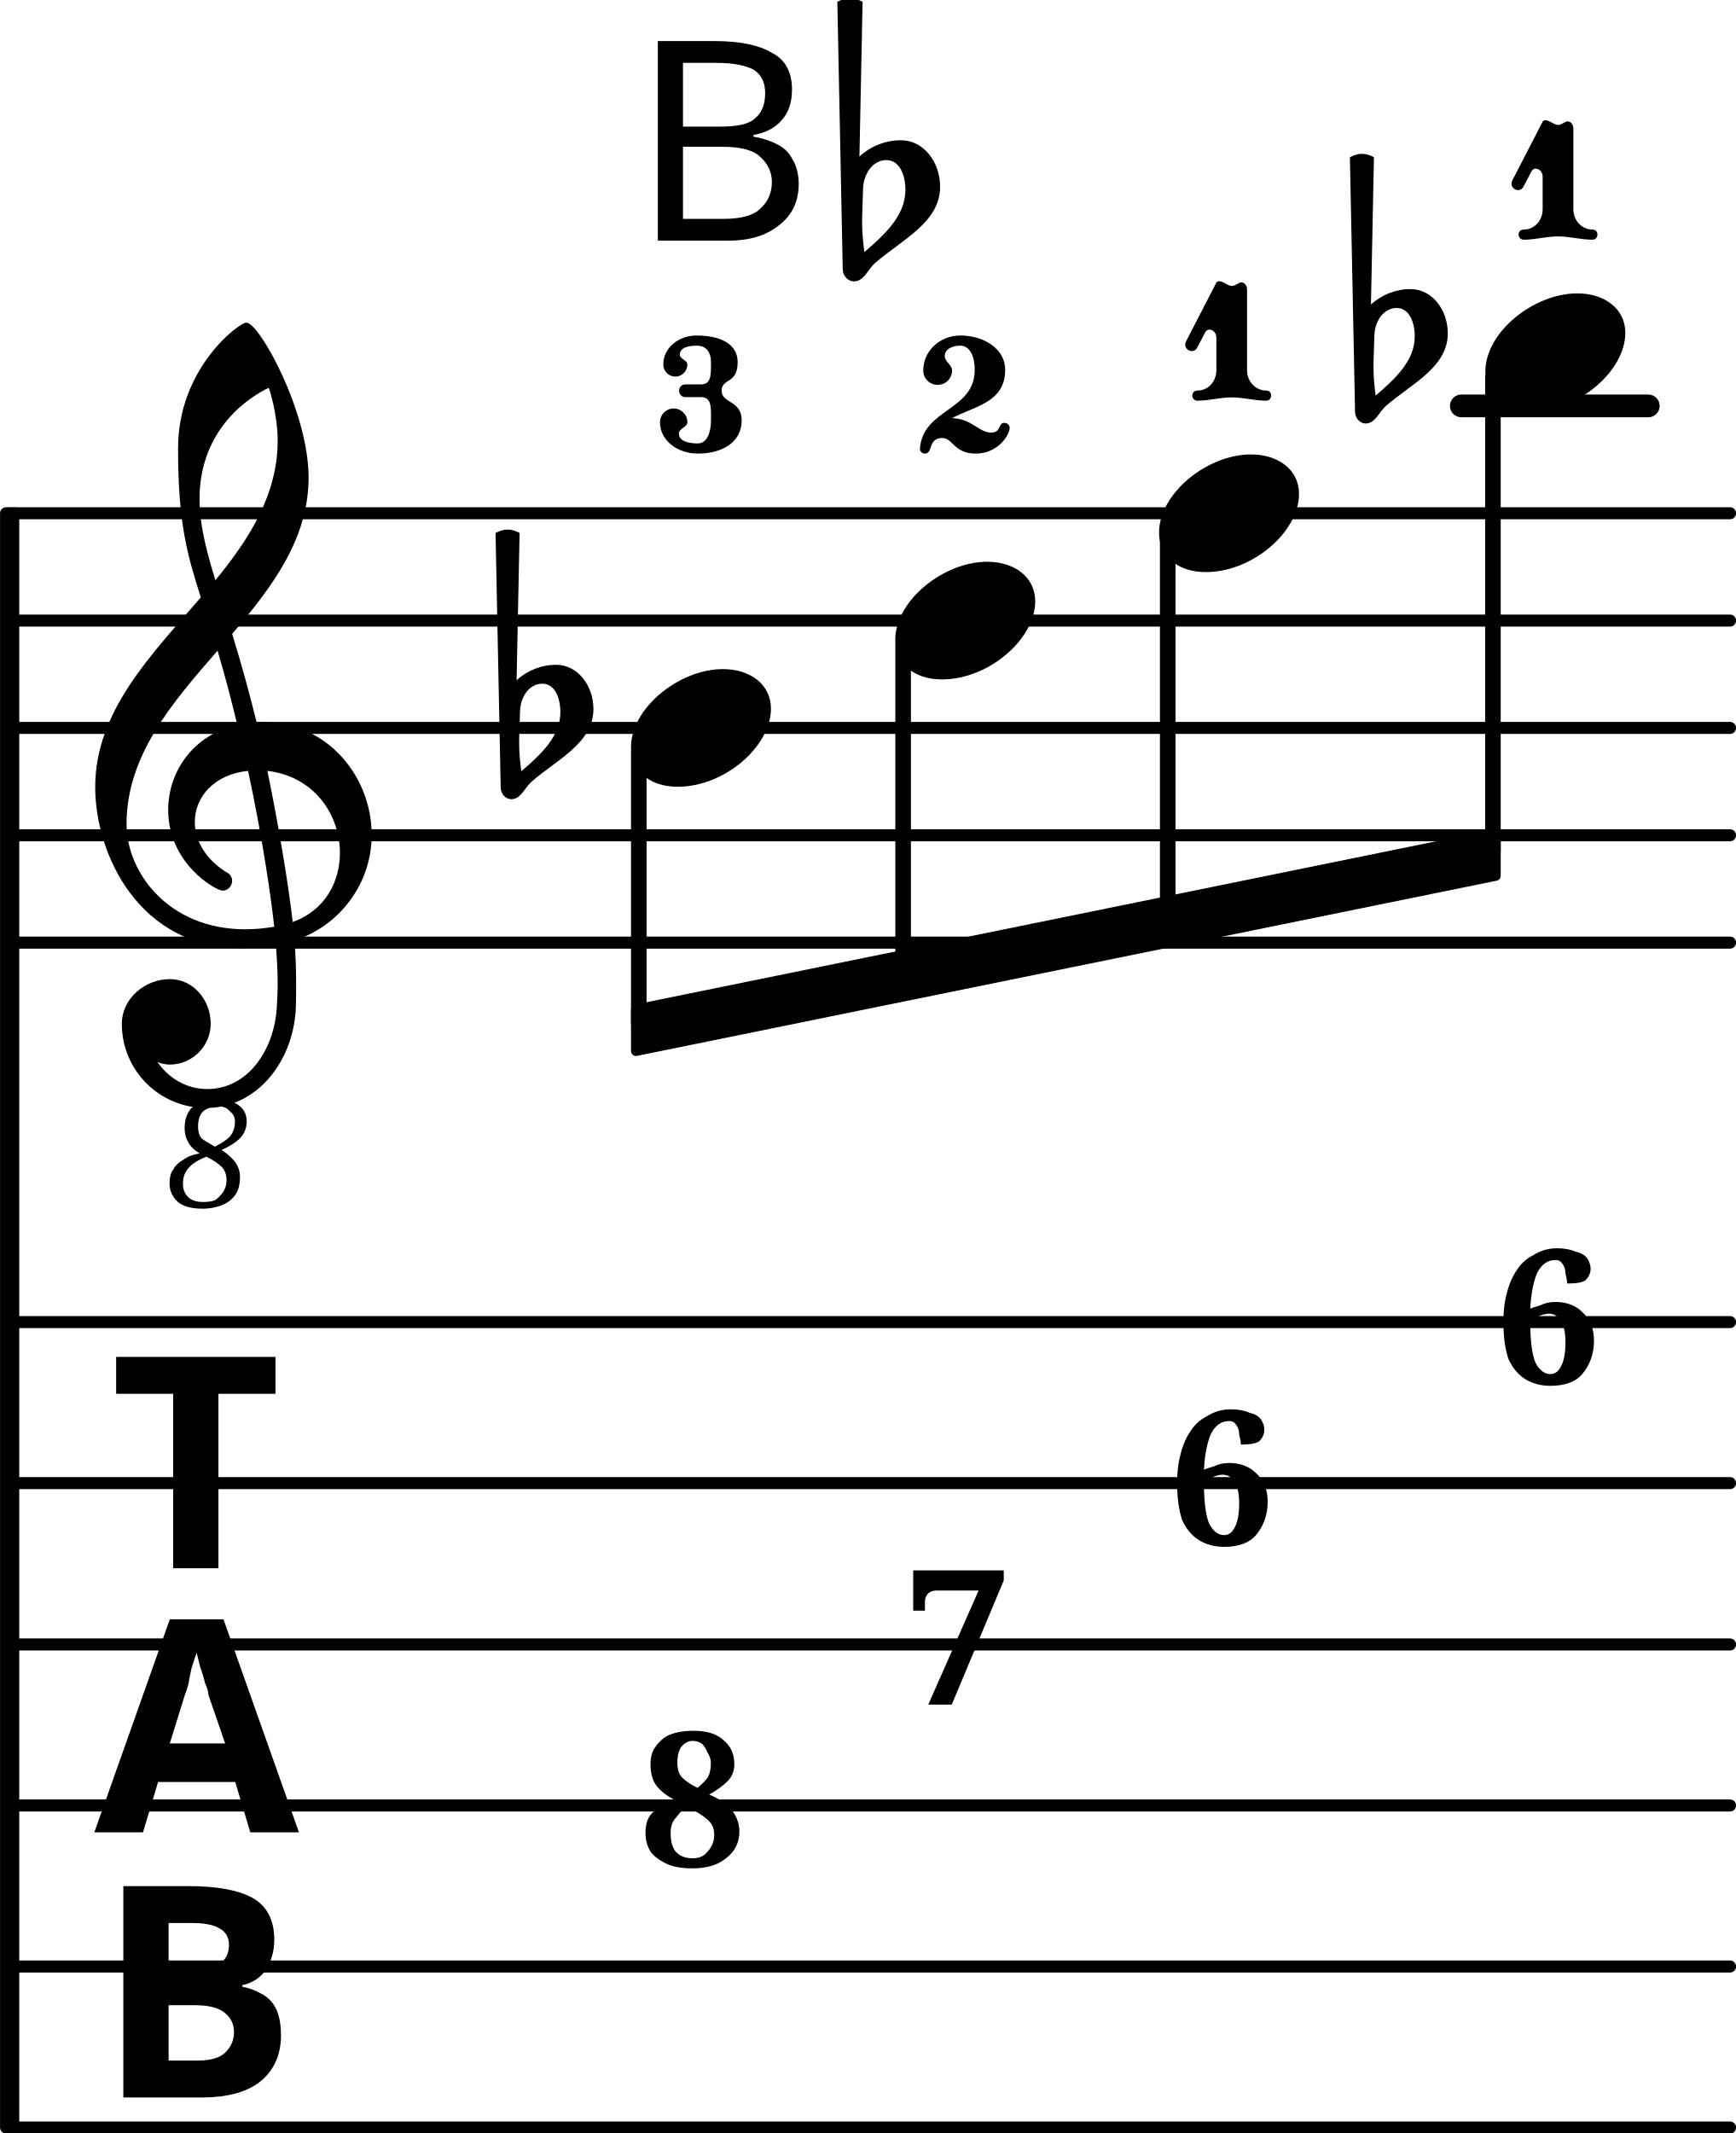
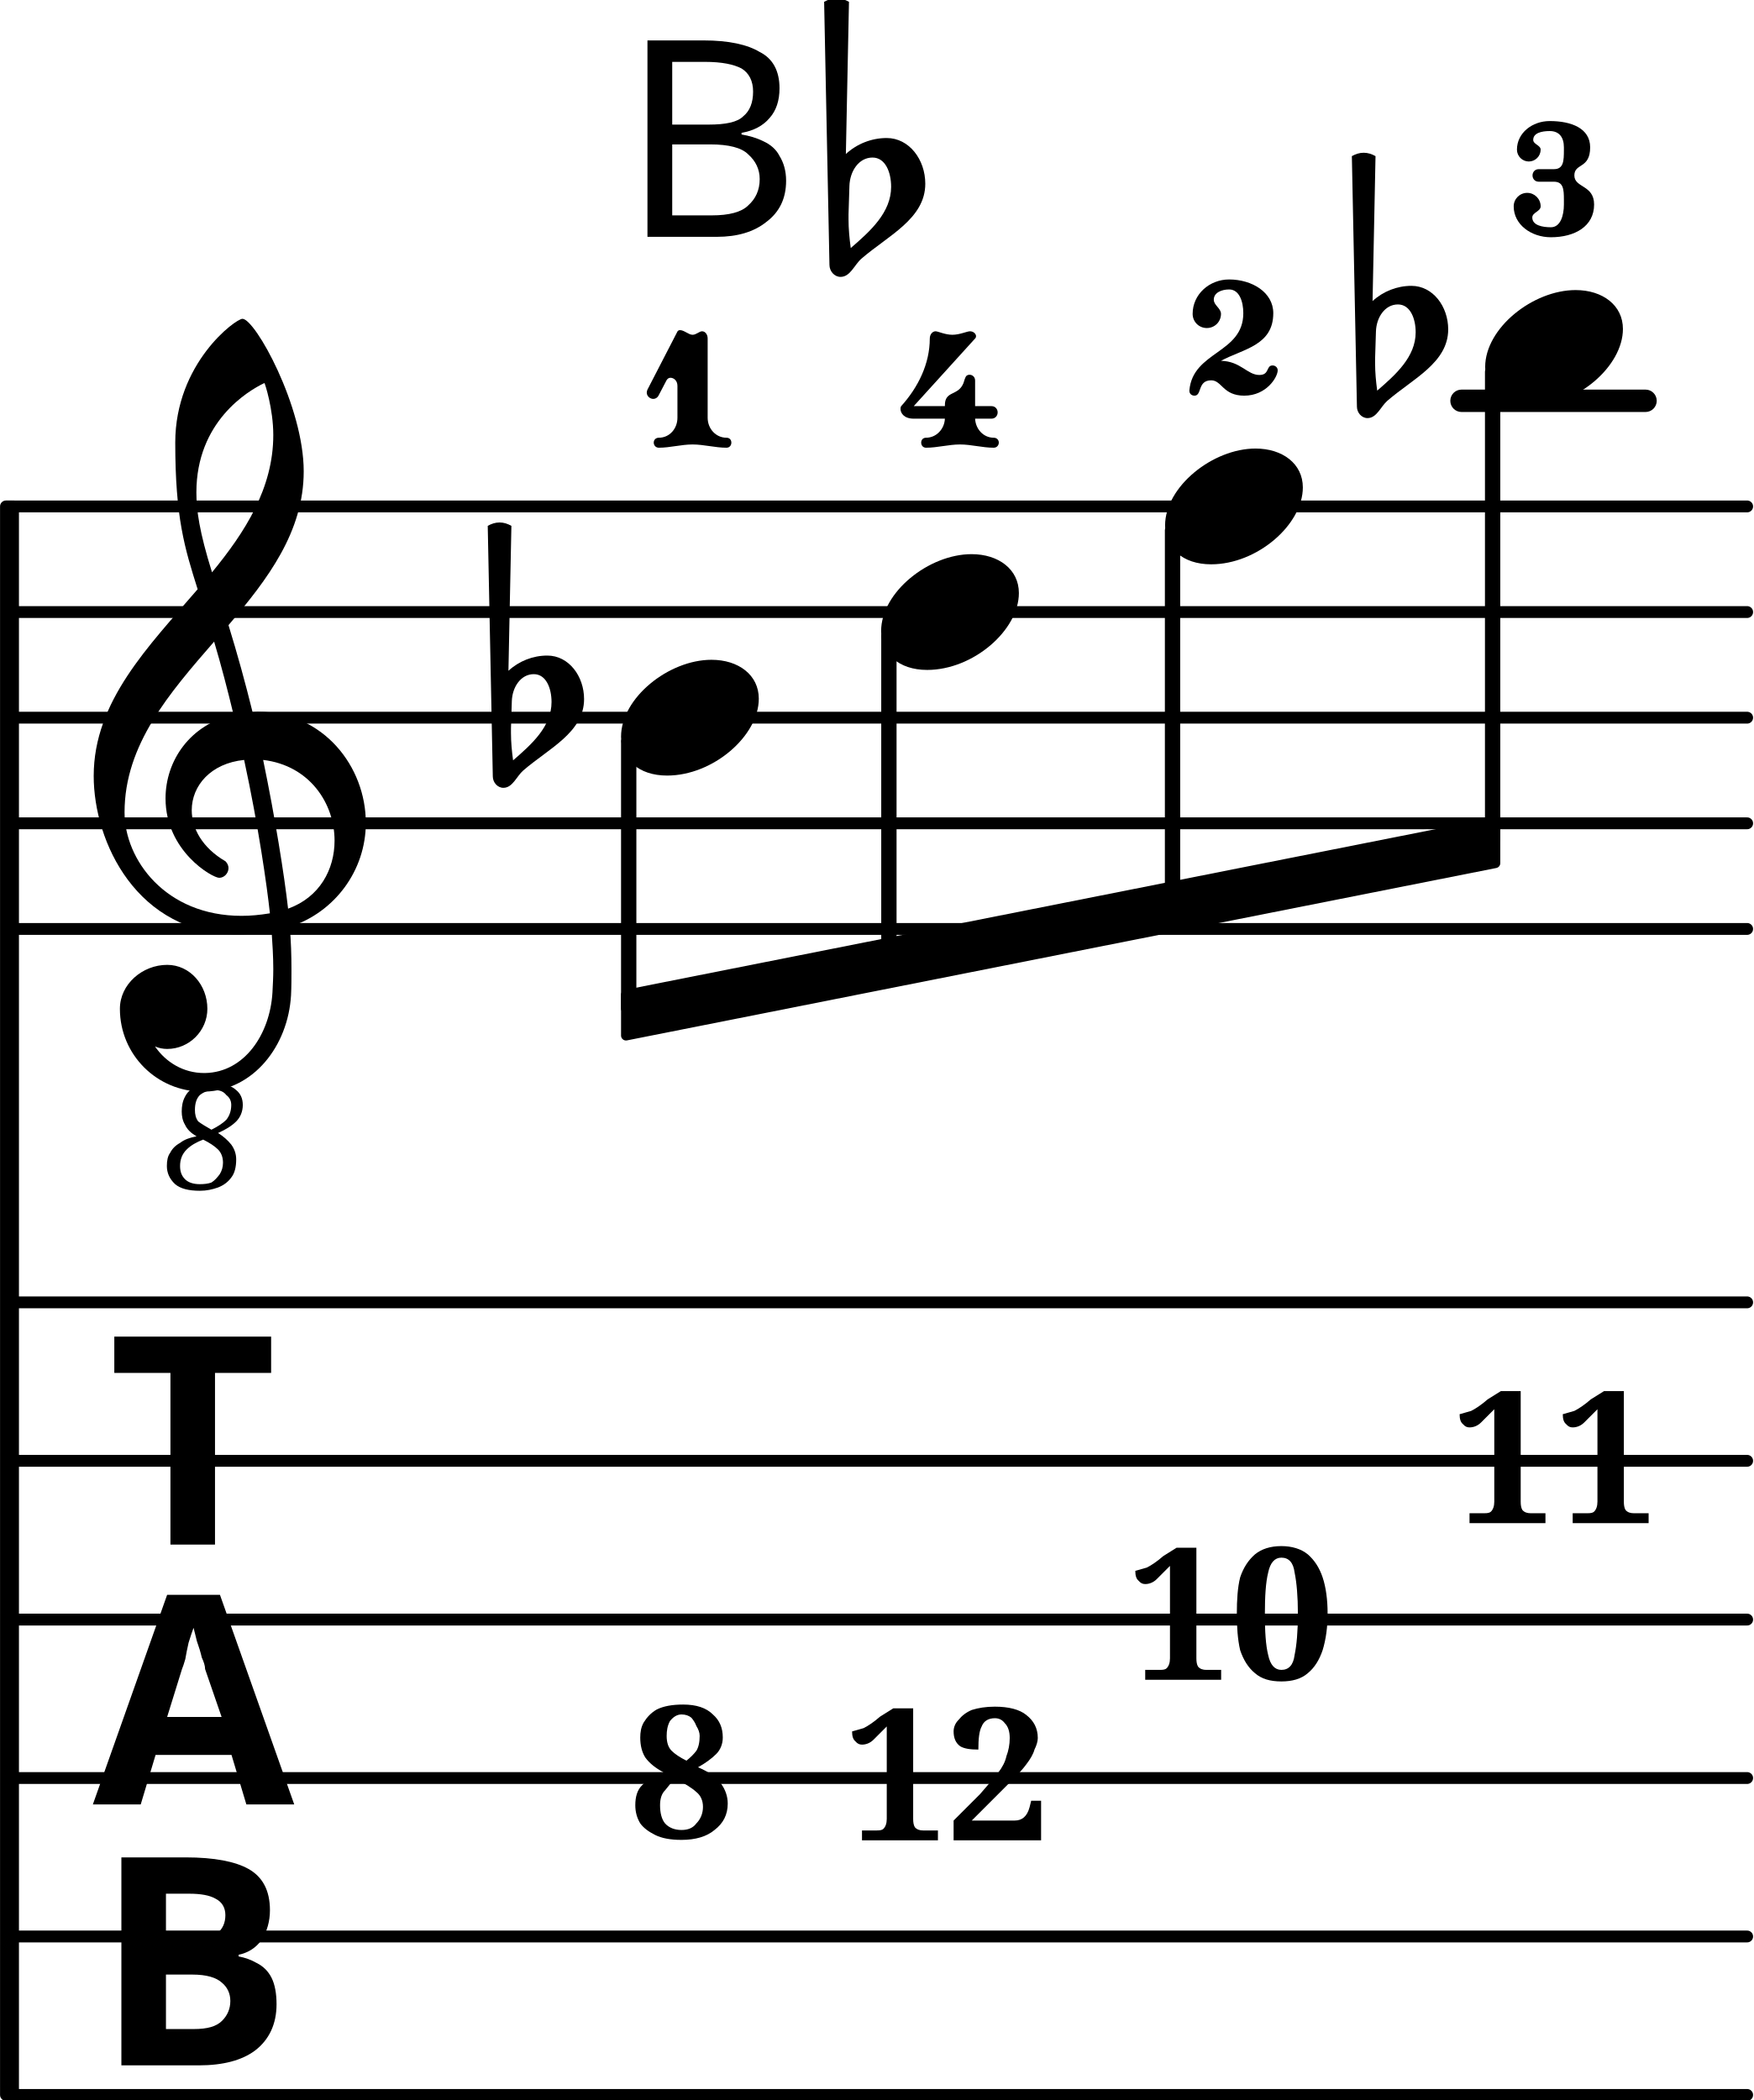
- <svg xmlns="http://www.w3.org/2000/svg" preserveAspectRatio="xMidYMid meet" viewBox="-0.079 -4.539 16.17 19.87">
+ <svg xmlns="http://www.w3.org/2000/svg" preserveAspectRatio="xMidYMid meet" viewBox="-0.079 -4.552 16.6 19.88">
  <g transform="translate(0, -0.7578)">
-     <rect x="13.43" y="-0.106" width="1.954" height="0.212" ry="0.106" fill="currentColor" />
+     <rect x="13.65" y="-0.106" width="1.954" height="0.212" ry="0.106" fill="currentColor" />
  </g>
  <g transform="translate(0, 4.242)">
-     <line stroke-linejoin="round" stroke-linecap="round" stroke-width="0.112" stroke="currentColor" x1="0.056" y1="0" x2="16.04" y2="0" />
+     <line stroke-linejoin="round" stroke-linecap="round" stroke-width="0.112" stroke="currentColor" x1="0.056" y1="0" x2="16.46" y2="0" />
  </g>
  <g transform="translate(0, 3.242)">
-     <line stroke-linejoin="round" stroke-linecap="round" stroke-width="0.112" stroke="currentColor" x1="0.056" y1="0" x2="16.04" y2="0" />
+     <line stroke-linejoin="round" stroke-linecap="round" stroke-width="0.112" stroke="currentColor" x1="0.056" y1="0" x2="16.46" y2="0" />
  </g>
  <g transform="translate(0, 2.242)">
-     <line stroke-linejoin="round" stroke-linecap="round" stroke-width="0.112" stroke="currentColor" x1="0.056" y1="0" x2="16.04" y2="0" />
+     <line stroke-linejoin="round" stroke-linecap="round" stroke-width="0.112" stroke="currentColor" x1="0.056" y1="0" x2="16.46" y2="0" />
  </g>
  <g transform="translate(0, 1.242)">
-     <line stroke-linejoin="round" stroke-linecap="round" stroke-width="0.112" stroke="currentColor" x1="0.056" y1="0" x2="16.04" y2="0" />
+     <line stroke-linejoin="round" stroke-linecap="round" stroke-width="0.112" stroke="currentColor" x1="0.056" y1="0" x2="16.46" y2="0" />
  </g>
  <g transform="translate(0, 0.2422)">
-     <line stroke-linejoin="round" stroke-linecap="round" stroke-width="0.112" stroke="currentColor" x1="0.056" y1="0" x2="16.04" y2="0" />
+     <line stroke-linejoin="round" stroke-linecap="round" stroke-width="0.112" stroke="currentColor" x1="0.056" y1="0" x2="16.46" y2="0" />
  </g>
  <g transform="translate(0, 15.28)">
-     <line stroke-linejoin="round" stroke-linecap="round" stroke-width="0.112" stroke="currentColor" x1="0.056" y1="0" x2="16.04" y2="0" />
+     <line stroke-linejoin="round" stroke-linecap="round" stroke-width="0.112" stroke="currentColor" x1="0.056" y1="0" x2="16.46" y2="0" />
  </g>
  <g transform="translate(0, 13.78)">
-     <line stroke-linejoin="round" stroke-linecap="round" stroke-width="0.112" stroke="currentColor" x1="0.056" y1="0" x2="16.04" y2="0" />
+     <line stroke-linejoin="round" stroke-linecap="round" stroke-width="0.112" stroke="currentColor" x1="0.056" y1="0" x2="16.46" y2="0" />
  </g>
  <g transform="translate(0, 12.28)">
-     <line stroke-linejoin="round" stroke-linecap="round" stroke-width="0.112" stroke="currentColor" x1="0.056" y1="0" x2="16.04" y2="0" />
+     <line stroke-linejoin="round" stroke-linecap="round" stroke-width="0.112" stroke="currentColor" x1="0.056" y1="0" x2="16.46" y2="0" />
  </g>
  <g transform="translate(0, 10.78)">
-     <line stroke-linejoin="round" stroke-linecap="round" stroke-width="0.112" stroke="currentColor" x1="0.056" y1="0" x2="16.04" y2="0" />
+     <line stroke-linejoin="round" stroke-linecap="round" stroke-width="0.112" stroke="currentColor" x1="0.056" y1="0" x2="16.46" y2="0" />
  </g>
  <g transform="translate(0, 9.277)">
-     <line stroke-linejoin="round" stroke-linecap="round" stroke-width="0.112" stroke="currentColor" x1="0.056" y1="0" x2="16.04" y2="0" />
+     <line stroke-linejoin="round" stroke-linecap="round" stroke-width="0.112" stroke="currentColor" x1="0.056" y1="0" x2="16.46" y2="0" />
  </g>
  <g transform="translate(0, 7.777)">
-     <line stroke-linejoin="round" stroke-linecap="round" stroke-width="0.112" stroke="currentColor" x1="0.056" y1="0" x2="16.04" y2="0" />
+     <line stroke-linejoin="round" stroke-linecap="round" stroke-width="0.112" stroke="currentColor" x1="0.056" y1="0" x2="16.46" y2="0" />
  </g>
  <g transform="translate(5.8, 5.058)">
-     <polygon stroke-linejoin="round" stroke-linecap="round" stroke-width="0.094" fill="currentColor" stroke="currentColor" points="8.056 -1.825 8.056 -1.439 0.047 0.193 0.047 -0.193" />
+     <polygon stroke-linejoin="round" stroke-linecap="round" stroke-width="0.094" fill="currentColor" stroke="currentColor" points="8.276 -1.825 8.276 -1.439 0.047 0.193 0.047 -0.193" />
  </g>
-   <g transform="translate(5.8, -2.297)">
+   <g transform="translate(5.8, -2.31)">
    <text font-family="sans" font-size="2.616" text-anchor="start" fill="currentColor">
      <tspan>B</tspan>
    </text>
  </g>
-   <g transform="translate(7.84, -2.615)">
+   <g transform="translate(7.84, -2.628)">
    <path transform="scale(0.0042, -0.0042)" d="M29 39l-2 -64v-11c0 -22 2 -43 5 -65c44 38 91 80 91 138c0 33 -13 66 -42 66c-31 0 -51 -31 -52 -64zM-28 454c9 5 18 8 28 8s19 -3 28 -8l-7 -343c25 23 58 36 92 36c51 0 87 -49 87 -103c0 -79 -84 -117 -144 -169c-16 -14 -25 -41 -47 -41c-14 0 -25 13 -25 27z" fill="currentColor" />
  </g>
  <g transform="translate(5.8, 2.242)">
    <path transform="scale(0.004, -0.004)" d="M0 -45c0 92 113 182 214 182c64 0 112 -36 112 -92c0 -88 -108 -182 -217 -182c-68 0 -109 39 -109 92z" fill="currentColor" />
  </g>
-   <g transform="translate(6.07, -0.3136)">
-     <path transform="scale(0.0022, -0.0022)" d="M261 266c0 -54 85 -40 85 -125c0 -94 -83 -141 -186 -141c-84 0 -160 54 -160 133c0 32 26 58 58 58s58 -26 58 -58c0 -22 -36 -26 -36 -48c0 -33 42 -42 80 -42c41 0 56 50 56 98v21c0 44 -2 77 -43 77h-65c-18 0 -27 14 -27 27s9 27 27 27h65c42 0 43 36 43 83v11 c0 43 -20 70 -61 70c-34 0 -71 -8 -71 -38c0 -19 32 -23 32 -42c0 -28 -23 -51 -51 -51s-51 23 -51 51c0 72 66 123 141 123c93 0 174 -31 174 -113c0 -94 -68 -67 -68 -121z" fill="currentColor" />
+   <g transform="translate(6.05, -0.3136)">
+     <path transform="scale(0.0022, -0.0022)" d="M194 486c16 0 29 15 41 15c13 0 24 -13 24 -31v-341c0 -47 35 -86 81 -86c14 0 21 -10 21 -21s-7 -22 -21 -22c-49 0 -97 14 -146 14s-96 -14 -145 -14c-14 0 -22 11 -22 22s8 21 22 21c46 0 80 39 80 86v137c0 23 -16 35 -30 35c-7 0 -13 -4 -17 -11l-34 -65 c-5 -10 -14 -15 -23 -15c-14 0 -28 12 -28 27c0 4 1 8 3 13l129 250c2 4 7 6 11 6c18 0 37 -20 54 -20z" fill="currentColor" />
  </g>
  <g transform="translate(0.8, 3.242)">
    <path transform="scale(0.004, -0.004)" d="M265 -635h-5c-108 0 -196 87 -196 196c0 58 53 104 112 104c54 0 95 -48 95 -104c0 -52 -43 -95 -95 -95c-10 0 -20 2 -29 6c26 -38 68 -63 116 -63h3zM403 150c28 -135 50 -272 59 -352c75 27 110 93 110 161c0 88 -59 178 -169 191zM75 26c0 -112 97 -245 277 -245 c21 0 43 2 67 6c-7 65 -27 206 -61 363c-79 -8 -124 -61 -124 -119c0 -43 25 -89 80 -121c5 -5 7 -11 7 -16c0 -12 -10 -23 -22 -23c-16 0 -127 63 -127 188c0 89 58 175 161 198c-14 58 -29 116 -46 173c-106 -122 -212 -244 -212 -404zM354 1194c30 0 145 -207 145 -361 c0 -143 -85 -255 -178 -364c21 -68 40 -137 57 -206c4 0 8 1 12 1c156 0 256 -130 256 -263c0 -113 -74 -212 -180 -246c3 -34 4 -68 4 -102c0 -20 0 -40 -1 -60c-7 -120 -89 -225 -204 -228l1 44c93 2 153 92 159 190c1 19 2 37 2 56c0 30 -2 60 -4 90 c-28 -5 -54 -8 -79 -8c-240 0 -342 219 -342 375c0 177 130 307 246 442c-31 98 -53 170 -53 347c0 188 143 293 159 293zM427 919c0 62 -20 123 -21 123c-40 -19 -161 -92 -161 -259c0 -42 7 -93 37 -189c78 95 145 199 145 325z" fill="currentColor" />
  </g>
  <g transform="translate(1.485, 6.705)">
    <text font-family="serif" font-style="italic" font-size="1.386" text-anchor="start" fill="currentColor">
      <tspan>8</tspan>
    </text>
  </g>
  <g transform="translate(5.888, 12.85)">
    <text font-family="serif" font-weight="bold" font-size="1.746" text-anchor="start" fill="currentColor">
      <tspan>8</tspan>
    </text>
  </g>
  <g transform="translate(0.9406, 10.07)">
    <text font-family="sans" font-weight="bold" font-size="2.772" text-anchor="start" fill="currentColor">
      <tspan>T</tspan>
    </text>
  </g>
  <g transform="translate(0.8, 12.53)">
    <text font-family="sans" font-weight="bold" font-size="2.772" text-anchor="start" fill="currentColor">
      <tspan>A</tspan>
    </text>
  </g>
  <g transform="translate(0.8201, 15)">
    <text font-family="sans" font-weight="bold" font-size="2.772" text-anchor="start" fill="currentColor">
      <tspan>B</tspan>
    </text>
  </g>
  <g transform="translate(5.872, 2.242)">
    <rect x="-0.072" y="0.179" width="0.145" height="2.622" ry="0.047" fill="currentColor" />
  </g>
  <g transform="translate(4.65, 2.242)">
    <path transform="scale(0.004, -0.004)" d="M29 39l-2 -64v-11c0 -22 2 -43 5 -65c44 38 91 80 91 138c0 33 -13 66 -42 66c-31 0 -51 -31 -52 -64zM-28 454c9 5 18 8 28 8s19 -3 28 -8l-7 -343c25 23 58 36 92 36c51 0 87 -49 87 -103c0 -79 -84 -117 -144 -169c-16 -14 -25 -41 -47 -41c-14 0 -25 13 -25 27z" fill="currentColor" />
  </g>
  <g transform="translate(8.262, 1.242)">
    <path transform="scale(0.004, -0.004)" d="M0 -45c0 92 113 182 214 182c64 0 112 -36 112 -92c0 -88 -108 -182 -217 -182c-68 0 -109 39 -109 92z" fill="currentColor" />
  </g>
-   <g transform="translate(8.492, -0.3136)">
-     <path transform="scale(0.0022, -0.0022)" d="M94 66c-60 0 -39 -66 -72 -66c-11 0 -22 7 -22 21v2c15 169 232 158 232 332c0 50 -17 102 -61 102c-33 0 -66 -14 -66 -44c0 -24 31 -37 31 -61c0 -34 -27 -61 -61 -61s-61 27 -61 61c0 84 72 148 157 148c98 0 190 -55 190 -145c0 -140 -131 -154 -225 -205 c85 -2 113 -61 165 -61c45 0 28 41 57 41c11 0 22 -8 22 -21c0 -29 -48 -109 -144 -109c-92 0 -96 66 -142 66z" fill="currentColor" />
+   <g transform="translate(8.452, -0.3136)">
+     <path transform="scale(0.0022, -0.0022)" d="M148 501c10 0 41 -15 72 -15c32 0 63 15 76 15c15 0 26 -11 26 -21c0 -4 -1 -7 -4 -10l-264 -291h134v4c0 60 50 41 75 85c7 11 8 24 14 36c3 7 10 10 17 10c11 0 24 -8 24 -25v-110h70c18 0 27 -14 27 -27s-9 -27 -27 -27h-70c2 -45 36 -82 80 -82c14 0 22 -10 22 -21 s-8 -22 -22 -22c-49 0 -96 14 -145 14s-97 -14 -146 -14c-14 0 -21 11 -21 22s7 21 21 21c44 0 79 37 81 82h-134c-43 0 -57 25 -57 42c0 5 1 10 3 12c73 81 123 182 123 291c0 17 11 31 25 31z" fill="currentColor" />
  </g>
-   <g transform="translate(8.351, 11.34)">
+   <g transform="translate(7.909, 12.87)">
    <text font-family="serif" font-weight="bold" font-size="1.746" text-anchor="start" fill="currentColor">
-       <tspan>7</tspan>
+       <tspan>12</tspan>
    </text>
  </g>
  <g transform="translate(8.335, 2.242)">
-     <rect x="-0.072" y="-0.821" width="0.145" height="3.126" ry="0.047" fill="currentColor" />
+     <rect x="-0.072" y="-0.821" width="0.145" height="3.139" ry="0.047" fill="currentColor" />
  </g>
-   <g transform="translate(10.72, 0.2422)">
+   <g transform="translate(10.95, 0.2422)">
    <path transform="scale(0.004, -0.004)" d="M0 -45c0 92 113 182 214 182c64 0 112 -36 112 -92c0 -88 -108 -182 -217 -182c-68 0 -109 39 -109 92z" fill="currentColor" />
  </g>
-   <g transform="translate(10.97, -0.8064)">
-     <path transform="scale(0.0022, -0.0022)" d="M194 486c16 0 29 15 41 15c13 0 24 -13 24 -31v-341c0 -47 35 -86 81 -86c14 0 21 -10 21 -21s-7 -22 -21 -22c-49 0 -97 14 -146 14s-96 -14 -145 -14c-14 0 -22 11 -22 22s8 21 22 21c46 0 80 39 80 86v137c0 23 -16 35 -30 35c-7 0 -13 -4 -17 -11l-34 -65 c-5 -10 -14 -15 -23 -15c-14 0 -28 12 -28 27c0 4 1 8 3 13l129 250c2 4 7 6 11 6c18 0 37 -20 54 -20z" fill="currentColor" />
+   <g transform="translate(11.18, -0.8064)">
+     <path transform="scale(0.0022, -0.0022)" d="M94 66c-60 0 -39 -66 -72 -66c-11 0 -22 7 -22 21v2c15 169 232 158 232 332c0 50 -17 102 -61 102c-33 0 -66 -14 -66 -44c0 -24 31 -37 31 -61c0 -34 -27 -61 -61 -61s-61 27 -61 61c0 84 72 148 157 148c98 0 190 -55 190 -145c0 -140 -131 -154 -225 -205 c85 -2 113 -61 165 -61c45 0 28 41 57 41c11 0 22 -8 22 -21c0 -29 -48 -109 -144 -109c-92 0 -96 66 -142 66z" fill="currentColor" />
  </g>
-   <g transform="translate(10.81, 9.855)">
+   <g transform="translate(10.59, 11.35)">
    <text font-family="serif" font-weight="bold" font-size="1.746" text-anchor="start" fill="currentColor">
-       <tspan>6</tspan>
+       <tspan>10</tspan>
    </text>
  </g>
-   <g transform="translate(10.8, 2.242)">
-     <rect x="-0.072" y="-1.821" width="0.145" height="3.63" ry="0.047" fill="currentColor" />
+   <g transform="translate(11.02, 2.242)">
+     <rect x="-0.072" y="-1.821" width="0.145" height="3.614" ry="0.047" fill="currentColor" />
  </g>
-   <g transform="translate(13.76, -1.258)">
+   <g transform="translate(13.98, -1.258)">
    <path transform="scale(0.004, -0.004)" d="M0 -45c0 92 113 182 214 182c64 0 112 -36 112 -92c0 -88 -108 -182 -217 -182c-68 0 -109 39 -109 92z" fill="currentColor" />
  </g>
-   <g transform="translate(14.01, -2.306)">
-     <path transform="scale(0.0022, -0.0022)" d="M194 486c16 0 29 15 41 15c13 0 24 -13 24 -31v-341c0 -47 35 -86 81 -86c14 0 21 -10 21 -21s-7 -22 -21 -22c-49 0 -97 14 -146 14s-96 -14 -145 -14c-14 0 -22 11 -22 22s8 21 22 21c46 0 80 39 80 86v137c0 23 -16 35 -30 35c-7 0 -13 -4 -17 -11l-34 -65 c-5 -10 -14 -15 -23 -15c-14 0 -28 12 -28 27c0 4 1 8 3 13l129 250c2 4 7 6 11 6c18 0 37 -20 54 -20z" fill="currentColor" />
+   <g transform="translate(14.25, -2.306)">
+     <path transform="scale(0.0022, -0.0022)" d="M261 266c0 -54 85 -40 85 -125c0 -94 -83 -141 -186 -141c-84 0 -160 54 -160 133c0 32 26 58 58 58s58 -26 58 -58c0 -22 -36 -26 -36 -48c0 -33 42 -42 80 -42c41 0 56 50 56 98v21c0 44 -2 77 -43 77h-65c-18 0 -27 14 -27 27s9 27 27 27h65c42 0 43 36 43 83v11 c0 43 -20 70 -61 70c-34 0 -71 -8 -71 -38c0 -19 32 -23 32 -42c0 -28 -23 -51 -51 -51s-51 23 -51 51c0 72 66 123 141 123c93 0 174 -31 174 -113c0 -94 -68 -67 -68 -121z" fill="currentColor" />
  </g>
-   <g transform="translate(13.85, 8.355)">
+   <g transform="translate(13.66, 9.867)">
    <text font-family="serif" font-weight="bold" font-size="1.746" text-anchor="start" fill="currentColor">
-       <tspan>6</tspan>
+       <tspan>11</tspan>
    </text>
  </g>
-   <g transform="translate(13.83, 2.242)">
+   <g transform="translate(14.05, 2.242)">
    <rect x="-0.072" y="-3.321" width="0.145" height="4.519" ry="0.047" fill="currentColor" />
  </g>
-   <g transform="translate(12.61, -1.258)">
+   <g transform="translate(12.83, -1.258)">
    <path transform="scale(0.004, -0.004)" d="M29 39l-2 -64v-11c0 -22 2 -43 5 -65c44 38 91 80 91 138c0 33 -13 66 -42 66c-31 0 -51 -31 -52 -64zM-28 454c9 5 18 8 28 8s19 -3 28 -8l-7 -343c25 23 58 36 92 36c51 0 87 -49 87 -103c0 -79 -84 -117 -144 -169c-16 -14 -25 -41 -47 -41c-14 0 -25 13 -25 27z" fill="currentColor" />
  </g>
  <g transform="translate(-0.0786, 7.759)">
    <rect x="0" y="-7.573" width="0.179" height="15.15" ry="0.056" fill="currentColor" />
  </g>
</svg>
